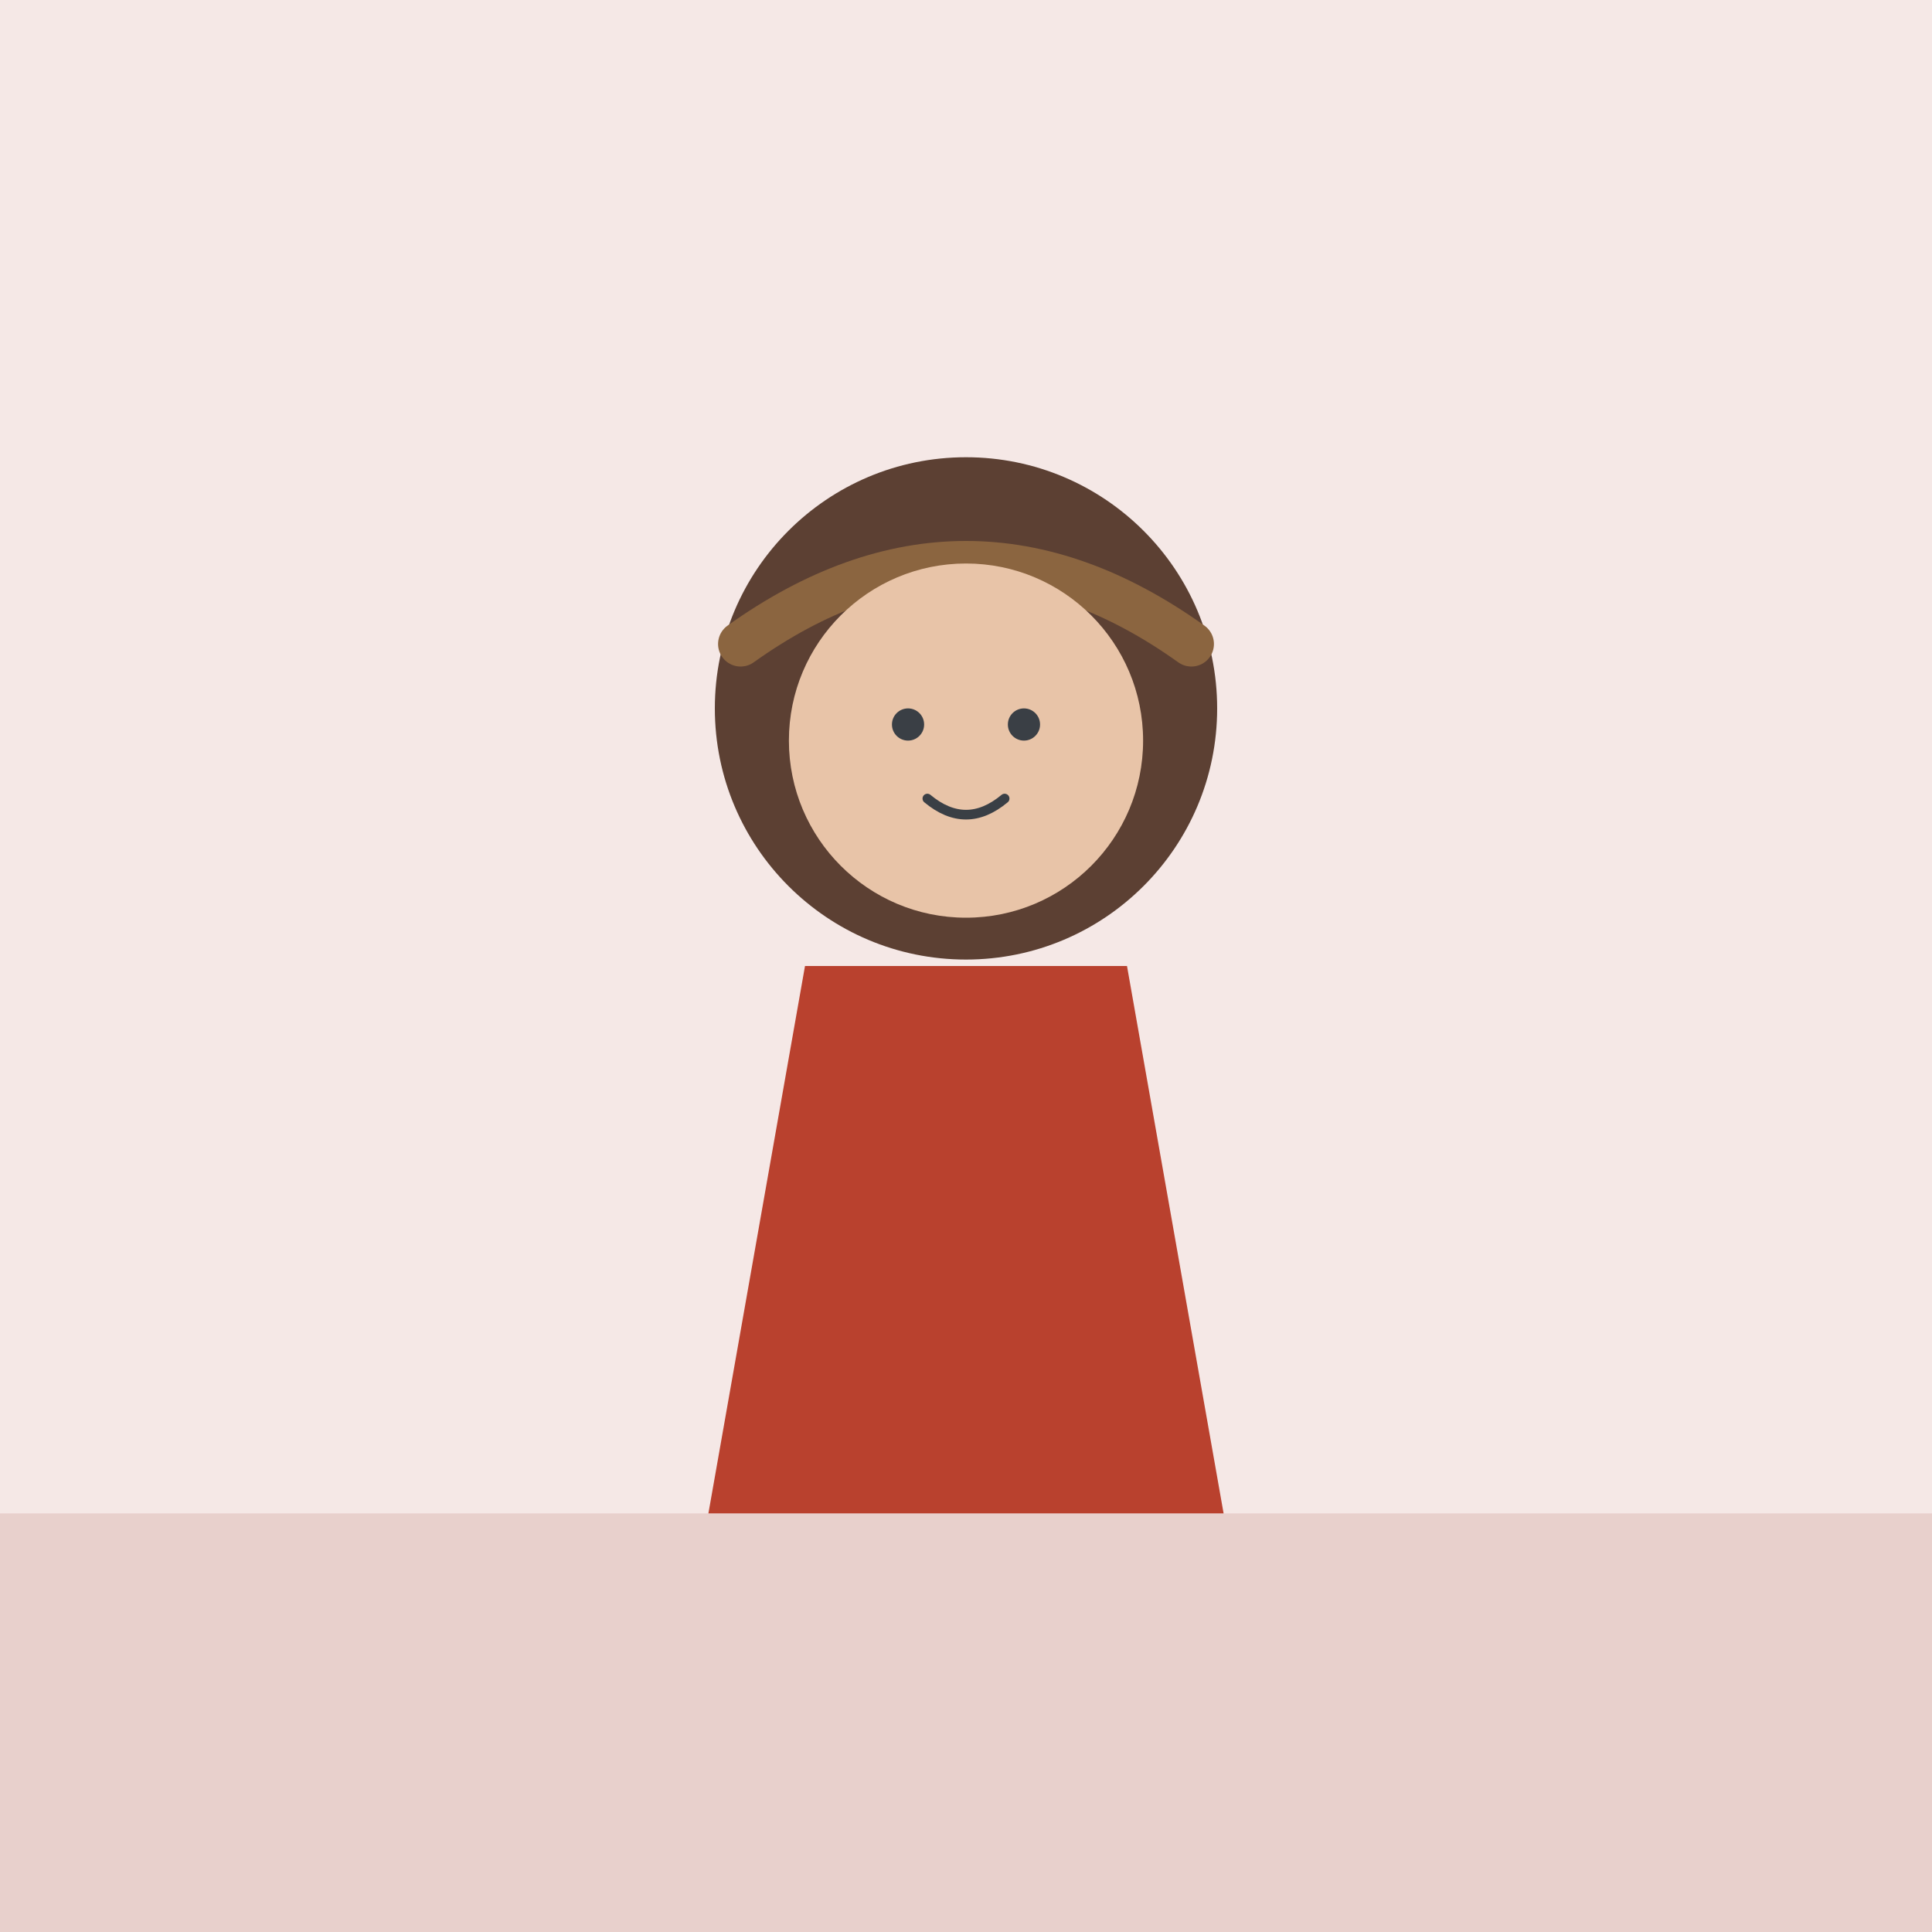
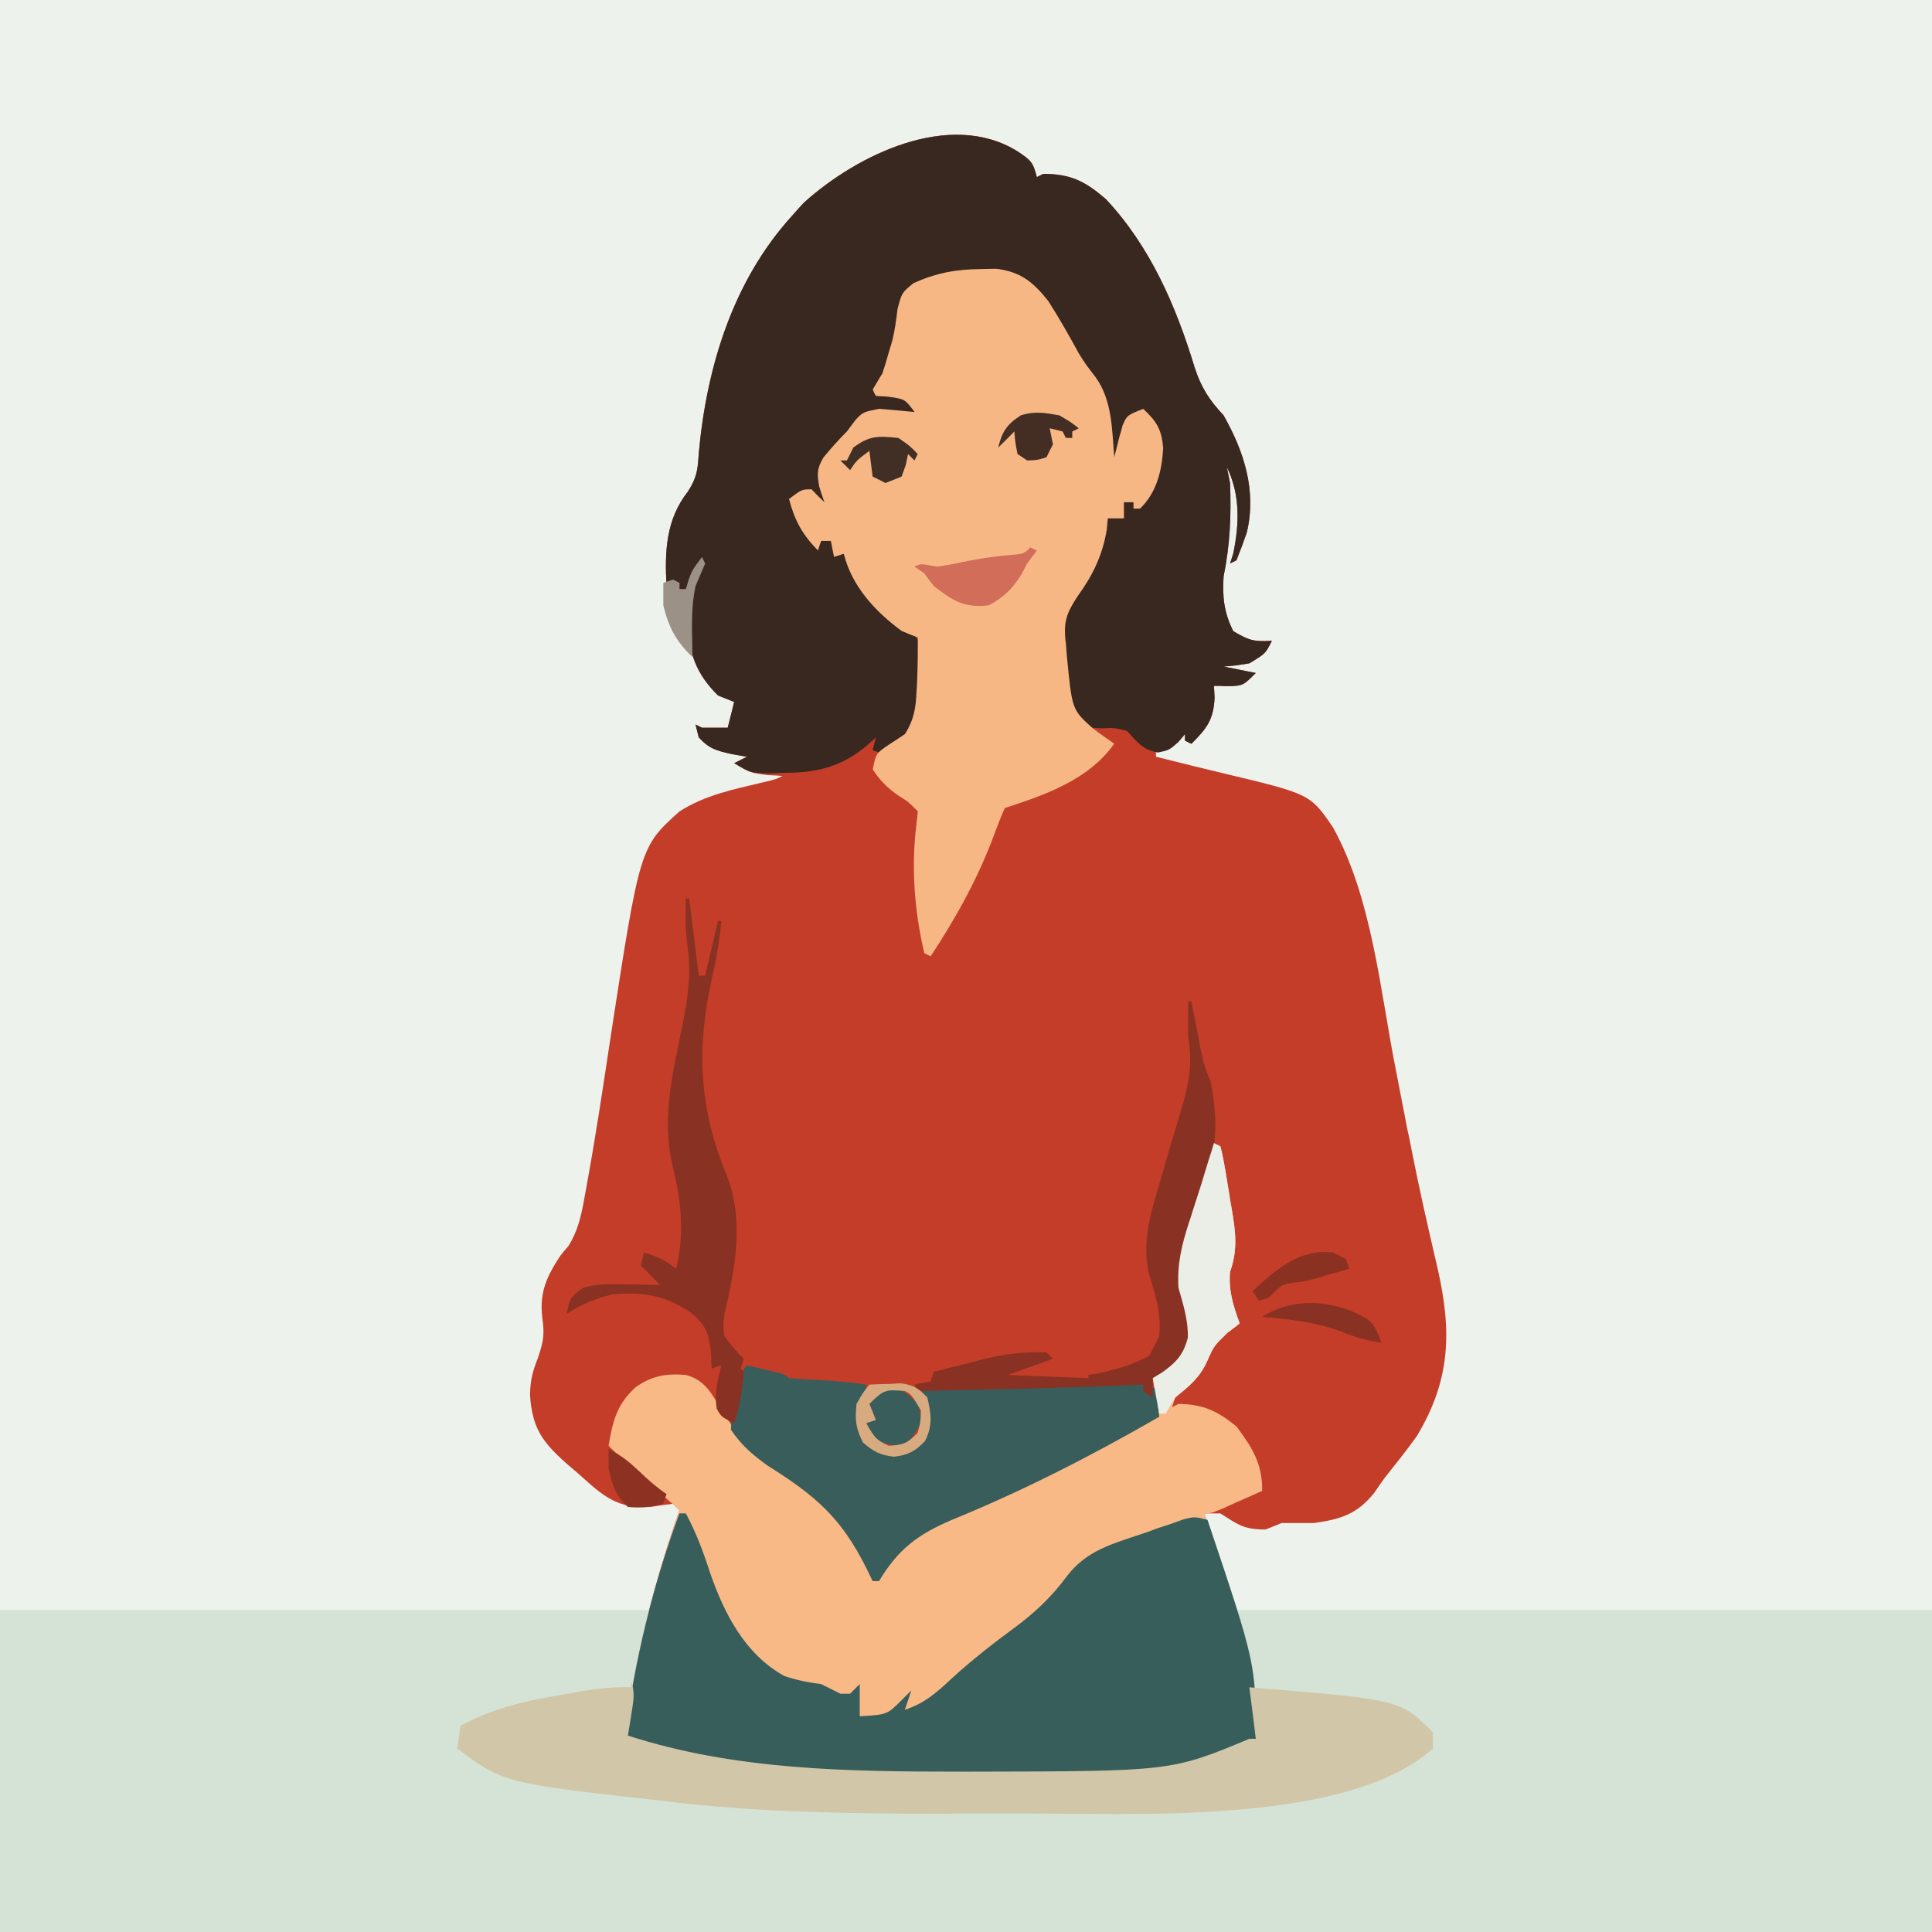
- <svg xmlns="http://www.w3.org/2000/svg" width="600" height="600" viewBox="0 0 600 600" role="img" aria-label="Woman">
-   <rect width="600" height="600" fill="#F5E8E6" />
-   <rect y="470" width="600" height="130" fill="#E8D0CC" />
-   <path d="M220 470 L250 300 L350 300 L380 470 Z" fill="#B9412E" />
-   <circle cx="300" cy="220" r="78" fill="#5C4033" />
-   <path d="M230 200 Q300 150 370 200" fill="none" stroke="#8B6540" stroke-width="14" stroke-linecap="round" />
-   <circle cx="300" cy="230" r="55" fill="#E8C4A8" />
-   <circle cx="282" cy="225" r="5" fill="#3A3F45" />
-   <circle cx="318" cy="225" r="5" fill="#3A3F45" />
-   <path d="M288 248 Q300 258 312 248" fill="none" stroke="#3A3F45" stroke-width="3" stroke-linecap="round" />
+ <svg xmlns="http://www.w3.org/2000/svg" version="1.1" width="600" height="600" viewBox="0 0 600 600" role="img" aria-label="Woman">
+   <path d="M0 0 C198 0 396 0 600 0 C600 198 600 396 600 600 C402 600 204 600 0 600 C0 402 0 204 0 0 Z " fill="#EDF2ED" transform="translate(0,0)" />
+   <path d="M0 0 C4 2.7 4.8 3.2 6 8 C6.7 7.7 7.3 7.3 8 7 C16.5 7 21 9.3 27.4 14.8 C41.2 29.5 49.2 48 55 67.1 C57 73.3 59.6 77.3 64 82 C70.4 93.3 74.3 105.5 71.2 118.4 C70.2 121.3 69.1 124.2 68 127 C67.3 127.3 66.7 127.7 66 128 C66.3 127 66.7 125.9 67 124.9 C68.9 115.6 69.2 106.7 65 98 C65.3 99.7 65.7 101.3 66 103 C66.4 113 66 122.2 64 132 C63.6 138.4 64.1 143.2 67 149 C72 152 73.5 152.3 79 152 C77 156 77 156 72 159 C67.7 159.7 67.7 159.7 64 160 C67.3 160.7 70.6 161.3 74 162 C70 166 70 166 64.9 166.1 C63.6 166 62.3 166 61 166 C61.1 167.2 61.1 168.4 61.2 169.6 C60.9 176.5 58.8 179.2 54 184 C53.3 183.7 52.7 183.3 52 183 C52 182.3 52 181.7 52 181 C51.3 181.8 50.5 182.7 49.8 183.5 C47 186 47 186 43 186 C43 186.7 43 187.3 43 188 C43.9 188.2 44.8 188.5 45.8 188.7 C48.6 189.4 51.4 190.1 54.2 190.8 C57.5 191.6 60.8 192.4 64.1 193.2 C90.9 199.6 90.9 199.6 98 210 C110.1 231.9 112.6 260.5 117.4 284.8 C118.6 291.1 119.9 297.5 121.1 303.9 C121.5 305.5 121.8 307.1 122.1 308.7 C124.6 321.5 127.5 334.3 130.5 347.1 C134.9 366.5 134.5 381.6 124 399 C120.8 403.5 117.4 407.7 114 412 C112.9 413.5 111.9 415 110.8 416.6 C105.4 423.3 100.4 424.8 92 426 C88.7 426 85.3 426 82 426 C80.4 426.7 78.7 427.3 77 428 C70.2 428 68.5 426.5 63 423 C61.4 423 59.7 423 58 423 C58.6 424.7 59.2 426.4 59.8 428.1 C67 449.1 74 470.7 74 493 C31.4 512 -29.5 506.5 -75 502 C-76.1 501.9 -77.2 501.8 -78.3 501.7 C-93 500.3 -108.7 498.7 -122 492 C-118.7 467.8 -113 445 -105 422 C-105.7 421.3 -106.3 420.7 -107 420 C-109.3 420.3 -111.7 420.6 -114 421 C-124.2 421.6 -128.6 417.7 -136 411 C-137.4 409.8 -138.8 408.6 -140.2 407.4 C-147.7 400.7 -150.7 396.4 -151.4 386.3 C-151.3 381.6 -150.7 379.2 -148.9 374.6 C-147.1 369.2 -146.9 367.4 -147.6 362.1 C-148.5 354.3 -146.2 349.4 -142 343 C-141.2 342 -140.4 341 -139.5 340 C-136.5 335.2 -135.5 330.6 -134.5 325 C-134.3 323.9 -134.1 322.8 -133.9 321.7 C-131.1 306.5 -128.8 291.2 -126.5 275.9 C-117.3 216.1 -117.3 216.1 -105 205 C-97 199.9 -88.4 198.2 -79.2 196 C-75 195 -75 195 -73 194 C-73.8 193.9 -73.8 193.9 -77.7 193.7 C-83 193 -83 193 -88 190 C-86.7 189.3 -85.4 188.7 -84 188 C-84.8 187.9 -84.8 187.9 -88.7 187.2 C-93.5 186.1 -95.7 185.6 -99 182 C-99.3 180.7 -99.7 179.4 -100 178 C-99.3 178.3 -98.7 178.7 -98 179 C-95.3 179 -92.7 179 -90 179 C-89.3 176.4 -88.7 173.7 -88 171 C-89.7 170.3 -91.3 169.7 -93 169 C-99.7 162.4 -102.1 155.9 -102.4 146.6 C-102.3 140.7 -100.9 135.6 -99 130 C-99 129.3 -99 128.7 -99 128 C-100.3 130.6 -101.6 133.3 -103 136 C-103.7 136 -104.3 136 -105 136 C-105 135.3 -105 134.7 -105 134 C-106.3 134.3 -107.6 134.7 -109 135 C-109.6 124.3 -109.2 114.4 -102.4 105.7 C-99.6 101.4 -99.3 98.9 -99 93.9 C-96.6 67.1 -88.4 40.2 -70 20 C-68.8 18.6 -67.6 17.3 -66.3 15.9 C-50 1.2 -21.1 -13.1 0 0 Z " fill="#C43D28" transform="translate(316,47)" />
+   <path d="M0 0 C66.7 0 133.3 0 202 0 C200.7 5.6 199.4 11.2 198 17 C197.4 21 196.8 25 196.2 29.1 C196.1 30 196.1 30 195.5 34.8 C195.3 36.2 195.2 37.6 195 39 C228.3 49.8 263.7 50.2 298.4 50.2 C299.6 50.2 300.8 50.2 302.1 50.2 C363.8 50.1 363.8 50.1 388 40 C388.7 40 389.3 40 390 40 C389.4 36 388.8 31.9 388.2 27.9 C388 26.8 387.9 25.6 387.7 24.5 C386.4 16.2 384.8 8.2 383 0 C454.6 0 526.2 0 600 0 C600 33 600 66 600 100 C402 100 204 100 0 100 C0 67 0 34 0 0 Z " fill="#D4E3D6" transform="translate(0,500)" />
+   <path d="M0 0 C0.3 0.2 0.3 0.2 2 1 C3.3 5.9 3.9 11 4.8 16.1 C4.9 16.8 4.9 16.8 5.5 20.3 C6.7 27.4 7.5 33 5 40 C4.5 45.9 6 50.5 8 56 C6.8 57 5.5 57.9 4.2 58.9 C0 63 0 63 -2 67.5 C-4.4 72.9 -7.5 75.3 -12 79 C-12.3 80 -12.7 81 -13 82 C-12.3 81.7 -11.7 81.3 -11 81 C-3.3 81.1 1.1 83.2 7 88 C12 94.7 15 99.5 15 108 C12.4 109.2 9.8 110.3 7.1 111.5 C6.4 111.8 6.4 111.8 2.7 113.5 C-1 115 -1 115 -3 115 C-2.4 116.7 -1.8 118.4 -1.2 120.1 C6 141.1 13 162.7 13 185 C-29.6 204 -90.5 198.5 -136 194 C-137.1 193.9 -138.2 193.8 -139.3 193.7 C-154 192.3 -169.7 190.7 -183 184 C-179.7 159.8 -174 137 -166 114 C-170.8 109.7 -175.5 105.4 -180.4 101.2 C-183 98.9 -185.5 96.5 -188 94 C-186.7 86.2 -185.4 81.1 -179.6 75.8 C-174.4 72.2 -170.1 71.5 -164 72 C-157.9 73.6 -155.9 78 -152.8 83.1 C-147.7 91.4 -142.1 96.8 -134 102 C-120.8 110.9 -112.4 119.2 -106 134 C-106 134.7 -106 135.3 -106 136 C-105.3 136 -104.7 136 -104 136 C-103.3 134.4 -102.7 132.7 -102 131 C-95.2 121.1 -85.8 117.6 -75 113 C-63.6 108.1 -52.5 102.8 -41.4 97.3 C-40.1 96.7 -38.8 96 -37.5 95.4 C-31.1 92.2 -25 88.8 -19 85 C-18.3 85 -17.7 85 -17 85 C-17.3 83 -17.3 83 -19 73 C-18.1 72.4 -17.2 71.9 -16.2 71.3 C-11.7 68.1 -9.5 65.8 -8.1 60.4 C-8 54.9 -9.5 50.3 -11 45 C-11.5 37.7 -10 31.6 -7.8 24.8 C-7.4 23.7 -7.1 22.7 -6.8 21.7 C-5.9 18.8 -4.9 15.9 -4 13 C-3.2 10.4 -2.4 7.7 -1.6 5.1 C-1 3.4 -0.5 1.7 0 0 Z " fill="#F8B986" transform="translate(377,355)" />
+   <path d="M0 0 C4 2.7 4.8 3.2 6 8 C6.7 7.7 7.3 7.3 8 7 C16.5 7 21 9.3 27.4 14.8 C41.2 29.5 49.2 48 55 67.1 C57 73.3 59.6 77.3 64 82 C70.4 93.3 74.3 105.5 71.2 118.4 C70.2 121.3 69.1 124.2 68 127 C67.3 127.3 66.7 127.7 66 128 C66.3 127 66.7 125.9 67 124.9 C68.9 115.6 69.2 106.7 65 98 C65.3 99.7 65.7 101.3 66 103 C66.4 113 66 122.2 64 132 C63.6 138.4 64.1 143.2 67 149 C72 152 73.5 152.3 79 152 C77 156 77 156 72 159 C67.7 159.7 67.7 159.7 64 160 C67.3 160.7 70.6 161.3 74 162 C70 166 70 166 64.9 166.1 C63.6 166 62.3 166 61 166 C61.1 167.2 61.1 168.4 61.2 169.6 C60.9 176.5 58.8 179.2 54 184 C53.3 183.7 52.7 183.3 52 183 C52 182.3 52 181.7 52 181 C51.7 181.4 51.7 181.4 49.9 183.5 C47 186 47 186 43.6 186.7 C38.8 185.8 37.2 183.5 34 180 C30 179 30 179 26 179.2 C22 179 22 179 19.7 177.1 C14.4 167.3 13.3 156 14 145 C15.8 141.2 15.8 141.2 18 138 C23.1 130.2 25.8 123 28 114 C29.6 114 31.3 114 33 114 C33 112.3 33 110.7 33 109 C34 109 35 109 36 109 C36 109.7 36 110.3 36 111 C41.2 106.8 42.5 102.5 44 96 C44.4 91.2 44.1 87.3 42 83 C40.4 82.3 38.7 81.7 37 81 C35 82 35 82 34 84.9 C33.7 86.1 33.3 87.3 33 88.5 C32.4 90.7 31.7 92.9 31 95 C30.7 95.2 30.7 95.2 29 96 C28.9 94.8 28.8 93.6 28.7 92.3 C28.5 90.7 28.4 89.1 28.2 87.4 C28 85.8 27.9 84.3 27.7 82.6 C26.5 75 23.5 70.1 19 63.9 C16 59.5 13.5 54.9 11 50.3 C7.6 44.6 4.4 40.3 -2 38 C-6.4 37.6 -6.4 37.6 -11.3 37.6 C-12.1 37.6 -12.1 37.6 -16.2 37.6 C-23.4 38.2 -28.8 40.3 -35 44 C-36.2 48.1 -36.2 48.1 -37.1 53.1 C-38.3 60 -39.8 65.8 -43 72 C-43.2 72.5 -43.2 72.5 -44 75 C-42.6 75.1 -41.2 75.2 -39.7 75.3 C-35 76 -35 76 -32 79 C-32 79.7 -32 80.3 -32 81 C-32.5 81 -32.5 81 -34.7 81 C-35.9 81 -37.1 80.9 -38.3 80.9 C-39.5 80.9 -40.7 80.9 -41.9 80.9 C-45 81 -45 81 -48 82 C-49.5 83.7 -51 85.5 -52.4 87.2 C-52.8 87.7 -52.8 87.7 -54.7 90.1 C-55.5 91.1 -56.2 92 -57 93 C-57.8 93.8 -58.5 94.7 -59.3 95.5 C-61 98 -61 98 -60.2 103.6 C-60 104.5 -60 104.5 -59 109 C-59.2 109.7 -59.2 109.7 -60 113 C-63 108 -63 108 -64 105 C-66 106 -68 107 -70 108 C-68.2 114.1 -66.4 118.4 -62 123 C-61.7 122.3 -61.3 121.7 -61 121 C-60 121 -59 121 -58 121 C-57.3 122.3 -56.7 123.6 -56 125 C-55.3 125 -54.7 125 -54 125 C-53.6 125.8 -53.6 125.8 -51.4 130 C-47.4 137.4 -43 142.9 -35.6 147.1 C-32.2 149.3 -31.2 150.4 -30.1 154.4 C-29.3 163.4 -29.2 173.8 -34.3 181.6 C-37 184 -37 184 -42 187 C-43 186.7 -44 186.3 -45 186 C-44.7 184.7 -44.3 183.4 -44 182 C-44.5 182.5 -44.5 182.5 -47.1 184.8 C-54.6 191 -62.2 193 -72 193 C-73.8 193.1 -75.5 193.1 -77.4 193.2 C-83 193 -83 193 -88 190 C-87.3 189.7 -87.3 189.7 -84 188 C-84.8 187.9 -84.8 187.9 -88.7 187.2 C-93.5 186.1 -95.7 185.6 -99 182 C-99.3 180.7 -99.7 179.4 -100 178 C-99.3 178.3 -98.7 178.7 -98 179 C-95.3 179 -92.7 179 -90 179 C-89.3 176.4 -88.7 173.7 -88 171 C-89.7 170.3 -91.3 169.7 -93 169 C-99.7 162.4 -102.1 155.9 -102.4 146.6 C-102.3 140.7 -100.9 135.6 -99 130 C-99 129.3 -99 128.7 -99 128 C-100.3 130.6 -101.6 133.3 -103 136 C-103.7 136 -104.3 136 -105 136 C-105 135.3 -105 134.7 -105 134 C-106.3 134.3 -107.6 134.7 -109 135 C-109.6 124.3 -109.2 114.4 -102.4 105.7 C-99.6 101.4 -99.3 98.9 -99 93.9 C-96.6 67.1 -88.4 40.2 -70 20 C-68.8 18.6 -67.6 17.3 -66.3 15.9 C-50 1.2 -21.1 -13.1 0 0 Z " fill="#392820" transform="translate(316,47)" />
+   <path d="M0 0 C1.6 -0 3.2 -0.1 4.9 -0.1 C12.5 0.8 16.4 4 21.1 9.9 C24.5 15.2 27.6 20.7 30.6 26.2 C32.6 29.4 32.6 29.4 35.9 33.7 C41 40.9 40.9 49.9 41.6 58.4 C41.7 58 41.7 58 42.3 55.7 C42.6 54.5 42.9 53.3 43.2 52.1 C43.6 50.9 43.9 49.7 44.2 48.5 C45.6 45.4 45.6 45.4 50.6 43.4 C54.8 47.4 56.3 49.7 56.8 55.6 C56.4 62.6 54.8 69.4 49.6 74.4 C48.9 74.4 48.2 74.4 47.6 74.4 C47.6 73.8 47.6 73.1 47.6 72.4 C46.6 72.4 45.6 72.4 44.6 72.4 C44.6 74.1 44.6 75.7 44.6 77.4 C42.9 77.4 41.3 77.4 39.6 77.4 C39.5 78.6 39.4 79.7 39.3 80.8 C38 88.8 35 95 30.3 101.5 C26.7 106.9 25.7 109.8 26.6 116.4 C26.7 117.7 26.8 119 26.9 120.3 C28.5 136.8 28.5 136.8 34.8 142.5 C37 144.2 39.3 145.8 41.6 147.4 C33.6 158.7 20.1 163.3 7.6 167.4 C6.4 170.1 5.4 172.7 4.4 175.4 C-0.6 189 -7.5 201.4 -15.4 213.4 C-16.1 213.1 -16.8 212.8 -17.4 212.4 C-20.5 199.1 -21.5 185.7 -19.8 172.1 C-19.7 171.5 -19.7 171.5 -19.4 168.4 C-22.4 165.4 -22.4 165.4 -25.3 163.6 C-28.8 161.2 -31.1 158.9 -33.4 155.4 C-32.4 150.4 -32.4 150.4 -28.1 147.5 C-26.5 146.5 -25 145.5 -23.4 144.4 C-20.6 140 -20 136.3 -19.8 131.1 C-19.7 129.8 -19.6 128.5 -19.6 127.2 C-19.4 122.9 -19.4 118.7 -19.4 114.4 C-21.1 113.8 -22.7 113.1 -24.4 112.4 C-32.6 106.4 -39.9 98.5 -42.4 88.4 C-42.9 88.6 -42.9 88.6 -45.4 89.4 C-45.6 88.6 -45.6 88.6 -46.4 84.4 C-47.4 84.4 -48.4 84.4 -49.4 84.4 C-49.8 85.4 -50.1 86.4 -50.4 87.4 C-55.3 82.4 -57.6 78.2 -59.4 71.4 C-55.4 68.4 -55.4 68.4 -52.4 68.4 C-51.1 69.8 -49.8 71.1 -48.4 72.4 C-49 70.8 -49.5 69.3 -50 67.6 C-50.7 63.7 -50.8 62 -48.7 58.5 C-46.4 55.7 -44 53 -41.4 50.4 C-40.5 49.2 -39.6 48 -38.7 46.8 C-36.4 44.4 -36.4 44.4 -31.4 43.4 C-27.8 43.7 -24.1 44 -20.4 44.4 C-23.4 40.4 -23.4 40.4 -28.1 39.7 C-28.8 39.6 -28.8 39.6 -32.4 39.4 C-32.8 38.8 -33.1 38.1 -33.4 37.4 C-32.4 35.8 -31.5 34.1 -30.4 32.4 C-29.7 30.3 -29 28 -28.4 25.8 C-28 24.6 -27.7 23.4 -27.3 22.1 C-26.5 18.8 -26.1 15.7 -25.7 12.4 C-24.4 7.4 -24.4 7.4 -20.8 4.4 C-13.7 1.2 -7.7 0.1 0 0 Z " fill="#F6B785" transform="translate(304.4375,83.5625)" />
+   <path d="M0 0 C0.7 0 1.3 0 2 0 C5.1 5.8 7.3 11.6 9.3 17.8 C13.7 30.7 20.2 43.7 32.6 50.5 C36.5 51.8 39.9 52.5 44 53 C46 54 48 55 50 56 C51 56 52 56 53 56 C54 55 55 54 56 53 C56 56.3 56 59.6 56 63 C64.5 62.5 64.5 62.5 69 58 C70 57 71 56 72 55 C71.7 56 71.7 56 70 61 C76.1 59 79.8 55.7 84.3 51.5 C90.6 45.7 97.4 40.4 104.2 35.4 C110.4 30.8 115.5 26 120.1 19.8 C126.4 11.4 134.4 9.5 144.1 6.2 C145.5 5.7 147 5.2 148.5 4.6 C149.2 4.4 149.2 4.4 152.8 3.2 C154.1 2.7 155.4 2.3 156.7 1.8 C160 1 160 1 164 2 C179 46.7 179 46.7 179 70 C136.4 89 75.5 83.5 30 79 C28.9 78.9 27.8 78.8 26.7 78.7 C12 77.3 -3.7 75.7 -17 69 C-13.7 45.1 -8.4 22.7 0 0 Z " fill="#385E5C" transform="translate(211,470)" />
+   <path d="M0 0 C1.3 3.8 0.7 6.3 0.1 10.2 C-0.1 11.5 -0.3 12.7 -0.5 14 C-0.6 14.5 -0.6 14.5 -1 17 C32.3 27.8 67.7 28.2 102.4 28.2 C103.6 28.2 104.8 28.2 106.1 28.2 C167.8 28.1 167.8 28.1 192 18 C192.7 18 193.3 18 194 18 C193.7 15.4 193.7 15.4 192 2 C238.8 5.8 238.8 5.8 249 16 C249 17.6 249 19.3 249 21 C222.3 45.1 154.9 41.1 121.1 41.2 C120.3 41.2 120.3 41.2 116.1 41.2 C110.7 41.2 105.4 41.2 100.1 41.2 C99.2 41.3 99.2 41.3 94.6 41.3 C68.2 41.2 42.2 40.9 16 38 C14.6 37.9 13.2 37.7 11.8 37.5 C-39.6 31.8 -39.6 31.8 -54 21 C-53.7 18.7 -53.3 16.4 -53 14 C-42.2 8 -30.6 5.8 -18.6 3.8 C-17.5 3.6 -16.5 3.4 -15.4 3.2 C-10.2 2.4 -5.3 1.8 0 2 C0 1.3 0 0.7 0 0 Z " fill="#D1C7A8" transform="translate(196,522)" />
+   <path d="M0 0 C2 0.5 4 1 5.9 1.4 C7 1.7 8.1 2 9.3 2.2 C12 3 12 3 13 4 C15.7 4.2 18.4 4.4 21.1 4.5 C26.5 4.8 31.7 5.2 37 6 C37 9 37 9 35 12 C34.5 17.9 34.8 19.7 38 25 C42.3 27.2 44.3 27.4 49 27 C54 24 54 24 56 20 C55.7 15.5 55.4 11.3 54 7 C55.2 7 56.3 6.9 57.5 6.9 C79.7 6.4 101.8 5.9 124 5 C124.3 5.7 124.7 6.3 125 7 C125.7 7 126.3 7 127 7 C127.3 10 127.7 12.9 128 16 C107.2 28 85.7 39 63.4 48.1 C52.9 52.6 46.9 57.2 41 67 C40.3 67 39.7 67 39 67 C38.7 66.4 38.7 66.4 37.1 63.1 C29.2 47.2 21.1 40.4 6.3 31.1 C1.6 27.7 -1.8 24.8 -5 20 C-4.8 15.1 -4.8 15.1 -3.5 10.1 C-3.3 9.2 -3.3 9.2 -2.2 5 C-1 1 -1 1 0 0 Z " fill="#385D5B" transform="translate(232,424)" />
+   <path d="M0 0 C0.3 0 0.7 0 1 0 C2 7.9 3 15.8 4 24 C4.7 24 5.3 24 6 24 C7.3 18.4 8.6 12.8 10 7 C10.3 7 10.7 7 11 7 C10.5 13 9.5 18.8 8.1 24.7 C3.3 46.5 4 64.9 12.6 85.8 C18.2 99.9 15.4 114.6 12 129 C11.5 132.6 11.5 132.6 12 136 C15 139.9 15 139.9 18 143 C17.7 144 17.3 145 17 146 C17.3 146.3 17.7 146.7 18 147 C17.6 152.6 16.7 157.7 15 163 C11 161 11 161 9.6 158.5 C8.8 153.7 9.9 149.7 11 145 C10 145.3 9 145.7 8 146 C7.9 144.3 7.9 142.6 7.8 140.9 C7 134.8 6.4 133 2 129 C-5.9 123.3 -13.3 122.1 -23 123 C-28 124.3 -32.6 126.1 -37 129 C-36 124 -36 124 -32 121 C-27.5 119.5 -23.1 119.9 -18.3 119.9 C-16.4 119.9 -14.5 120 -12.5 120 C-11.7 120 -11.7 120 -8 120 C-8.7 119.3 -9.3 118.7 -10 118 C-11.3 116.7 -12.6 115.4 -14 114 C-13.7 112.7 -13.3 111.4 -13 110 C-8.8 111.2 -6.6 112.3 -3 115 C-0.3 103.5 -1.5 93.9 -4.2 82.6 C-7.6 67.9 -4 54.2 -1.1 39.6 C0.6 31.1 1.8 23.2 0.5 14.6 C-0.2 9.7 -0.1 4.9 0 0 Z " fill="#893122" transform="translate(213,279)" />
+   <path d="M0 0 C0.3 0 0.7 0 1 0 C1.1 0.7 1.1 0.7 1.8 4.2 C2.2 6 2.5 7.8 2.9 9.7 C3.2 11.5 3.6 13.3 3.9 15.1 C5 20 5 20 7 25 C9.3 36.9 9 45.7 5 57 C3.7 60.9 2.5 64.9 1.2 68.8 C1.1 69.3 1.1 69.3 0.3 71.7 C-2.3 80 -2.8 86.2 -0.4 94.6 C1 99.9 1.6 102.7 0 108 C-5.7 115.7 -5.7 115.7 -11 117 C-11 119 -11 121 -11 123 C-11.5 122.7 -11.5 122.7 -14 121 C-14 120.3 -14 119.7 -14 119 C-15.4 119.1 -16.7 119.1 -18.1 119.2 C-40.1 120.1 -62 120.5 -84 121 C-84.3 120.3 -84.7 119.7 -85 119 C-84.2 118.8 -84.2 118.8 -80 118 C-79.7 117 -79.3 116 -79 115 C-75.8 114.2 -72.6 113.4 -69.4 112.6 C-67.6 112.1 -65.8 111.7 -64 111.2 C-57.1 109.5 -51.1 108.7 -44 109 C-43.7 109.3 -43.7 109.3 -42 111 C-46.6 112.6 -51.2 114.3 -56 116 C-47.8 116.3 -39.5 116.7 -31 117 C-31 116.7 -31 116.3 -31 116 C-29.5 115.8 -28.1 115.5 -26.6 115.2 C-21.2 114 -16.8 112.6 -12 110 C-11.7 109.3 -11.7 109.3 -10 106 C-9.7 105.3 -9.3 104.7 -9 104 C-8.3 97.1 -10.1 91.4 -12.1 84.9 C-14.3 75.3 -12.1 67.4 -9.4 58.2 C-9 57 -8.7 55.7 -8.3 54.4 C-6.6 48.5 -4.9 42.7 -3.1 36.8 C-0.3 27.5 1.7 20.6 0 11 C-0.1 7.3 -0 3.7 0 0 Z " fill="#893223" transform="translate(369,311)" />
+   <path d="M0 0 C0.7 0.3 1.3 0.7 2 1 C3.3 5.9 3.9 11 4.8 16.1 C5 17.5 5.2 18.9 5.5 20.3 C6.7 27.4 7.5 33 5 40 C4.5 45.9 6 50.5 8 56 C7.4 56.5 7.4 56.5 4.2 58.9 C0 63 0 63 -2 67.5 C-4.4 72.9 -7.5 75.3 -12 79 C-13 80.6 -14 82.3 -15 84 C-15.7 84 -16.3 84 -17 84 C-17.7 80.4 -18.3 76.7 -19 73 C-18.1 72.4 -17.2 71.9 -16.2 71.3 C-11.7 68.1 -9.5 65.8 -8.1 60.4 C-8 54.9 -9.5 50.3 -11 45 C-11.5 37.7 -10 31.6 -7.8 24.8 C-7.4 23.7 -7.1 22.7 -6.8 21.7 C-5.9 18.8 -4.9 15.9 -4 13 C-3.2 10.4 -2.4 7.7 -1.6 5.1 C-1 3.4 -0.5 1.7 0 0 Z " fill="#EAEEE7" transform="translate(377,355)" />
+   <path d="M0 0 C0.7 0.3 1.3 0.7 2 1 C1 2.3 0 3.6 -1 5 C-1.6 6.1 -2.2 7.3 -2.8 8.4 C-5.4 12.7 -8.5 15.7 -13 18 C-20.5 18.9 -24.2 16.5 -30 12 C-31 10.7 -32 9.4 -33 8 C-34 7.3 -35 6.7 -36 6 C-34 5 -34 5 -29 6 C-26.4 5.6 -23.9 5.2 -21.4 4.6 C-16.4 3.6 -11.6 2.8 -6.6 2.4 C-2 2 -2 2 0 0 Z " fill="#D16D58" transform="translate(320,170)" />
+   <path d="M0 0 C3.5 0.5 3.5 0.5 7.5 4.5 C8.4 7.4 8.4 7.4 8.5 10.5 C5.5 15.5 5.5 15.5 2.5 17.5 C-2.4 17.2 -4 17 -7.5 13.5 C-7.8 12.2 -8.2 10.9 -8.5 9.5 C-7.5 9.5 -6.5 9.5 -5.5 9.5 C-6.2 7.9 -6.8 6.2 -7.5 4.5 C-3.5 0.5 -3.5 0.5 0 0 Z " fill="#385D5B" transform="translate(277.5,431.5)" />
+   <path d="M0 0 C2.1 -0.1 4.1 -0.2 6.2 -0.2 C7.3 -0.3 8.5 -0.3 9.7 -0.4 C13.7 0.1 15.2 1.1 18 4 C19.2 9.3 19.7 12.6 17.3 17.5 C14.3 20.7 12 21.9 7.6 22.4 C3.3 21.9 1.3 20.8 -2 18 C-4.3 13.4 -4.5 11 -4 6 C-2 2.5 -2 2.5 0 0 Z M0 6 C0.7 7.6 1.3 9.3 2 11 C1 11.3 0 11.7 -1 12 C2 17 2 17 6 19 C10.6 18.7 11.7 18.3 15 15 C15.9 11.6 15.9 11.6 16 8 C13 3 13 3 11 2 C5.1 1.5 4.5 1.5 0 6 Z " fill="#D7AA80" transform="translate(270,430)" />
+   <path d="M0 0 C3.6 2.1 3.6 2.1 6 4 C5.7 4.2 5.7 4.2 4 5 C4 5.7 4 6.3 4 7 C3.3 7 2.7 7 2 7 C1.7 6.3 1.3 5.7 1 5 C-0.3 4.7 -1.6 4.3 -3 4 C-2.7 5.7 -2.3 7.3 -2 9 C-2.7 10.3 -3.3 11.6 -4 13 C-6.9 13.9 -6.9 13.9 -10 14 C-11 13.3 -12 12.7 -13 12 C-13.7 8.4 -13.7 8.4 -14 5 C-15.6 6.7 -17.3 8.3 -19 10 C-17.8 5 -16.3 2.8 -12 0 C-7.7 -1.4 -4.4 -0.8 0 0 Z " fill="#442E24" transform="translate(329,129)" />
+   <path d="M0 0 C3.6 2.5 3.6 2.5 6 5 C5.7 5.7 5.3 6.3 5 7 C4.3 6.3 3.7 5.7 3 5 C2.8 6.1 2.5 7.2 2.3 8.4 C2.1 9 2.1 9 1 12 C-0.6 12.7 -2.3 13.3 -4 14 C-5.3 13.3 -6.6 12.7 -8 12 C-8.3 9.4 -8.7 6.7 -9 4 C-13 7 -13 7 -15 10 C-16 9 -17 8 -18 7 C-17.3 7 -16.7 7 -16 7 C-15.3 5.7 -14.7 4.4 -14 3 C-8.9 -0.8 -6.3 -0.6 0 0 Z " fill="#412E25" transform="translate(279,136)" />
+   <path d="M0 0 C2.1 2.1 2.1 2.1 4.1 7.1 C-0.4 6.5 -4.1 5.4 -8.2 3.7 C-16.3 0.7 -24.4 -0.2 -32.9 -0.9 C-23.2 -7.4 -9.6 -6.1 0 0 Z " fill="#893122" transform="translate(424.9375,409.875)" />
+   <path d="M0 0 C1.3 0.7 2.6 1.3 4 2 C4.3 3 4.7 4 5 5 C2.8 5.7 0.6 6.3 -1.6 6.9 C-2.8 7.3 -4 7.7 -5.3 8 C-9 9 -9 9 -12.7 9.4 C-16 10 -16 10 -20 14 C-21 14.3 -22 14.7 -23 15 C-23.7 14 -24.3 13 -25 12 C-18 5.4 -10.2 -1.4 0 0 Z " fill="#8A3122" transform="translate(414,389)" />
+   <path d="M0 0 C4 2 6.4 4 9.6 7 C12.3 9.6 14.9 11.9 18 14 C17.7 15 17.3 16 17 17 C13 18 10.1 18.4 6 18 C2.2 14.6 1 10.9 0 6 C0 4 0 2 0 0 Z " fill="#8D3223" transform="translate(189,450)" />
+   <path d="M0 0 C0.3 0.7 0.7 1.3 1 2 C0 4.3 -1 6.7 -2 9 C-3 13.8 -3.1 17.9 -3.1 22.8 C-3.1 23.6 -3.1 23.6 -3 27.5 C-3 28.6 -3 29.8 -3 31 C-8.1 26.1 -10.3 21.9 -12 15 C-12 12.7 -12 10.3 -12 8 C-11 7.7 -10 7.3 -9 7 C-8.3 7.3 -7.7 7.7 -7 8 C-7 8.7 -7 9.3 -7 10 C-6.3 10 -5.7 10 -5 10 C-4.7 9.1 -4.5 8.2 -4.2 7.2 C-3 4 -3 4 0 0 Z " fill="#9C9186" transform="translate(218,173)" />
</svg>
